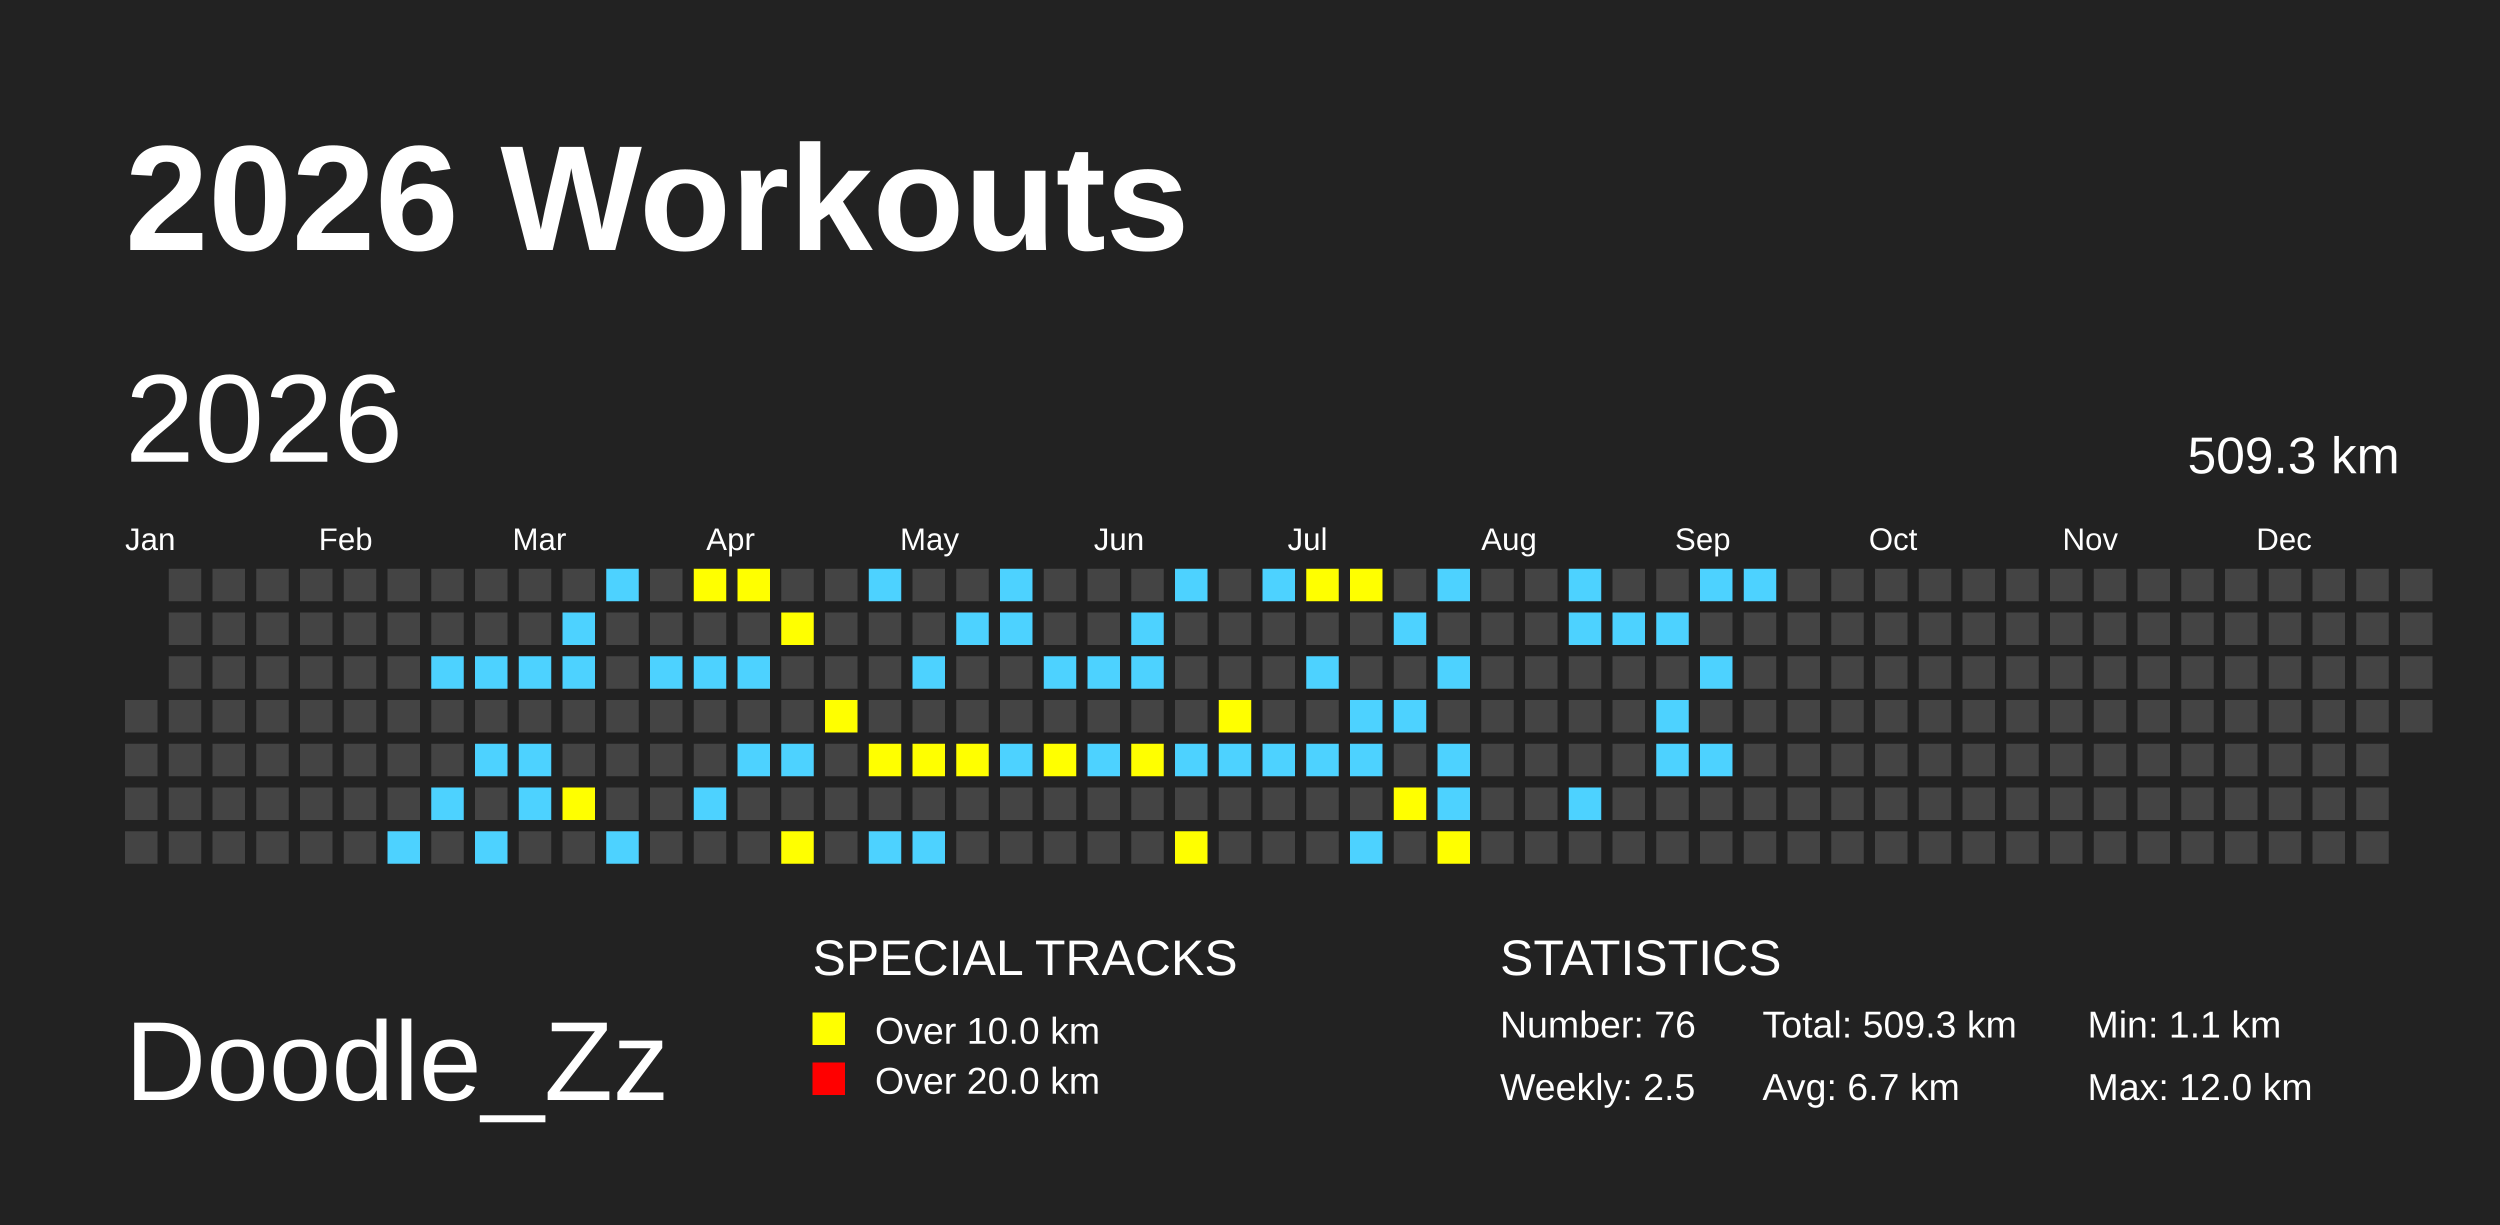
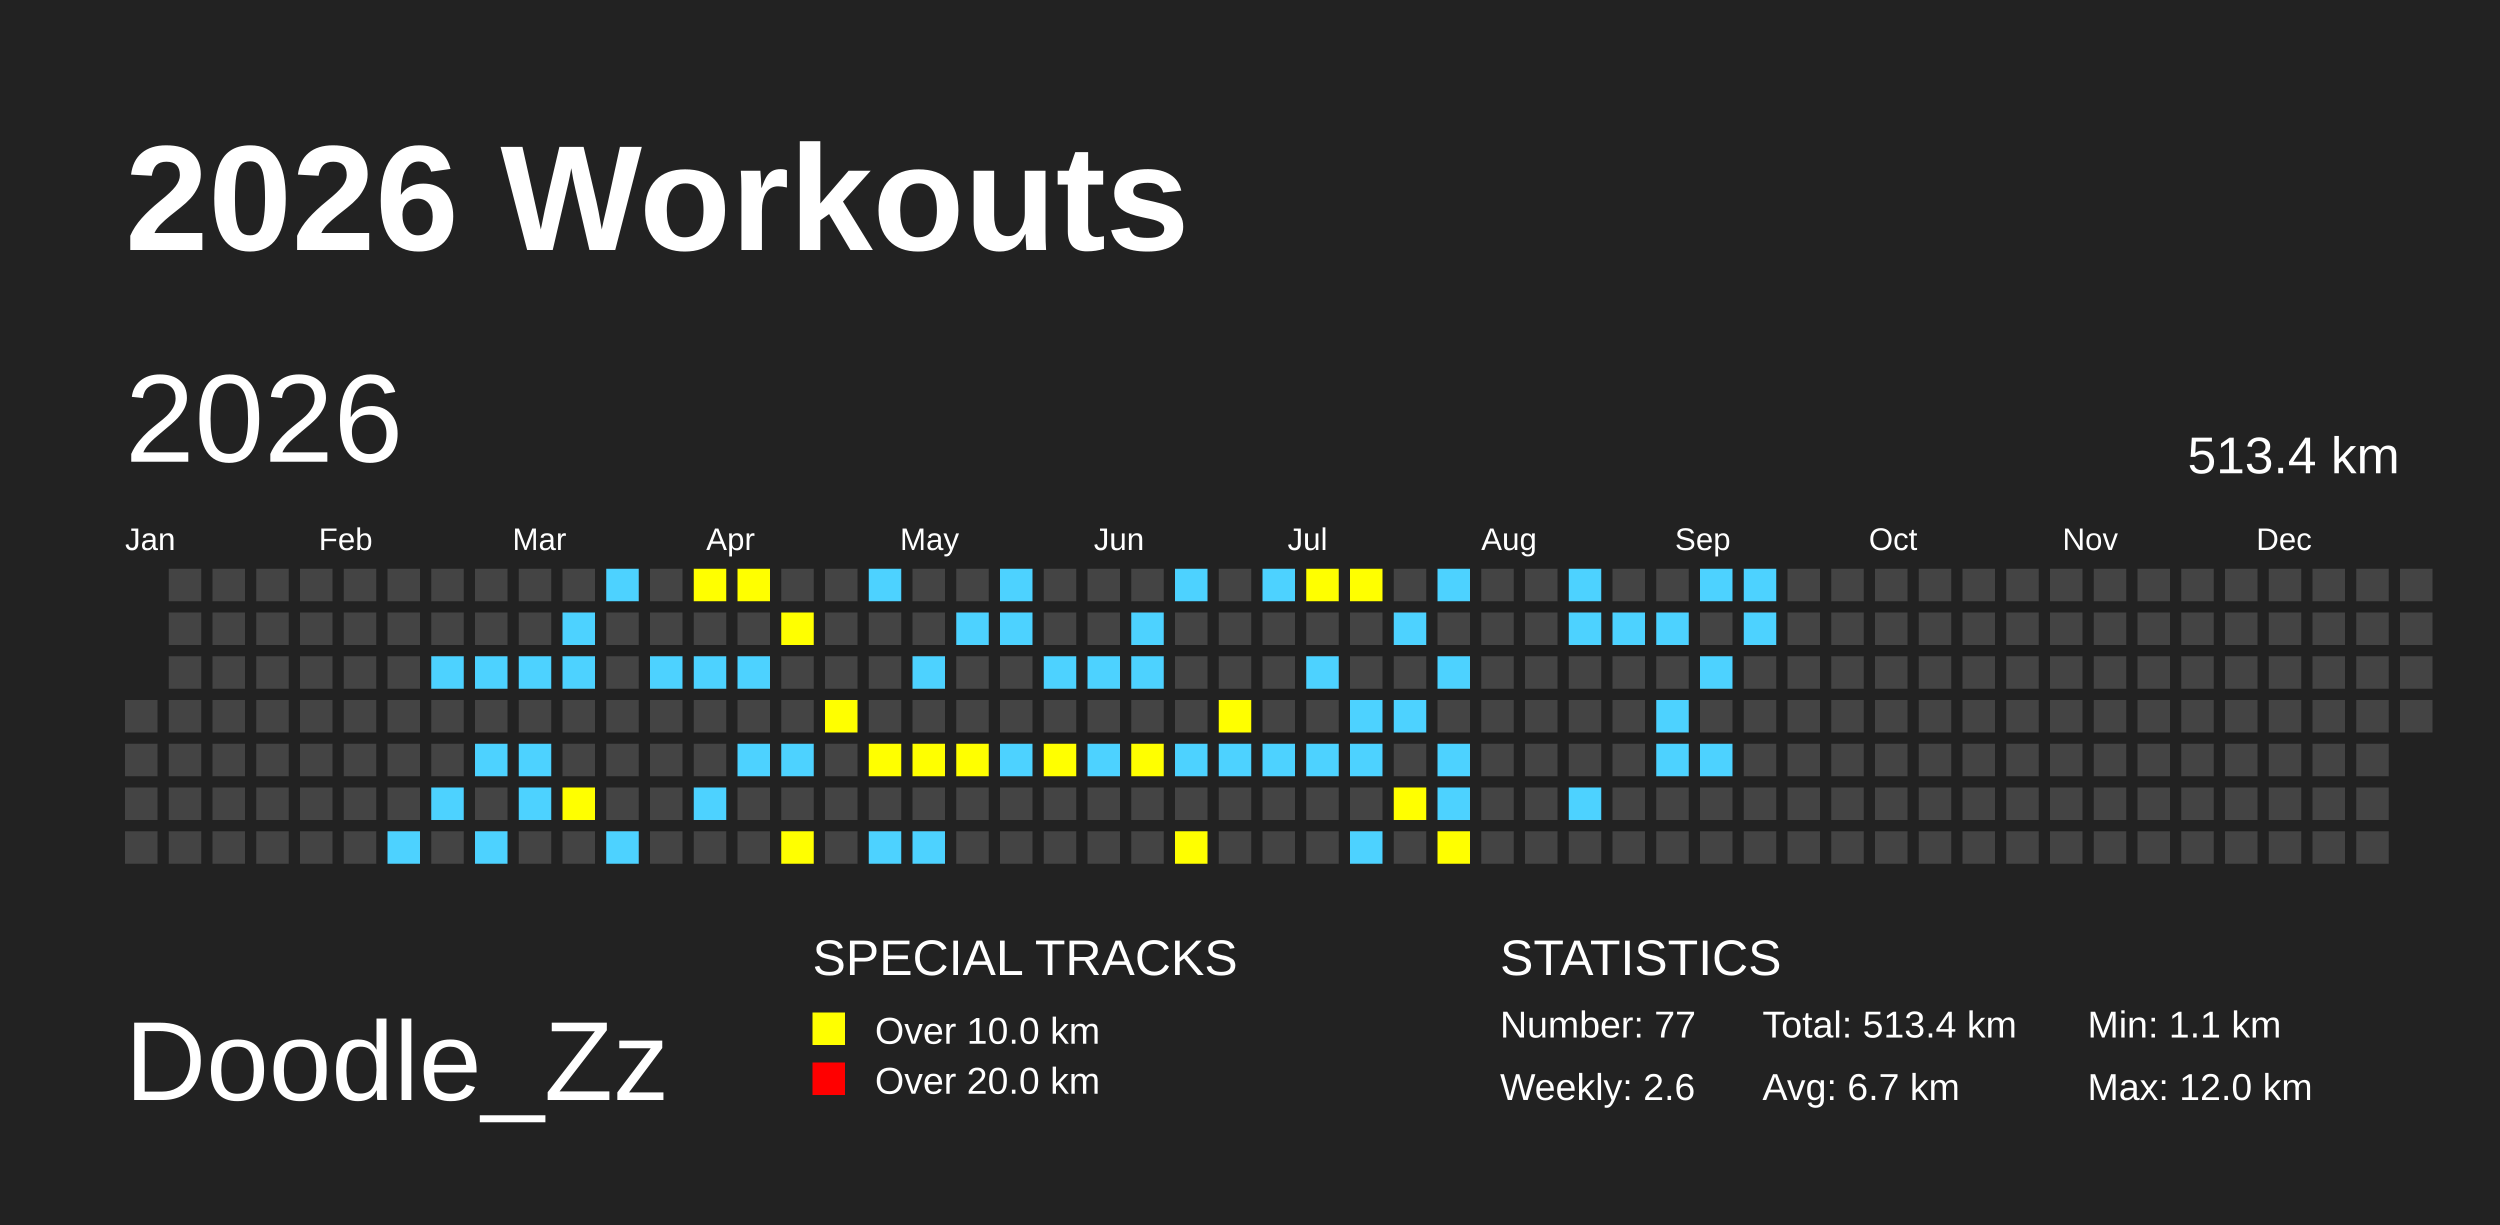
<svg xmlns="http://www.w3.org/2000/svg" baseProfile="full" height="98mm" version="1.1" viewBox="0,0,200,98" width="200mm">
  <defs>
    <pattern height="2" id="indoor-stripe" patternUnits="userSpaceOnUse" width="2">
      <line stroke="white" stroke-opacity="0.45" stroke-width="0.5" x1="0" x2="2" y1="2" y2="0" />
    </pattern>
  </defs>
  <rect fill="#222222" height="98" width="200" x="0" y="0" />
  <text fill="#FFFFFF" style="font-size:12px; font-family:Arial; font-weight:bold;" x="10" y="20">2026 Workouts</text>
  <text fill="#FFFFFF" style="font-size:9px; font-family:Arial" x="10" y="88">Doodle_Zz</text>
  <text fill="#FFFFFF" style="font-size:4px; font-family:Arial" x="65" y="78">SPECIAL TRACKS</text>
  <rect fill="yellow" height="2.6" width="2.6" x="65" y="81" />
  <text fill="#FFFFFF" style="font-size:3px; font-family:Arial" x="70" y="83.5">Over 10.0 km</text>
  <rect fill="red" height="2.6" width="2.6" x="65" y="85" />
  <text fill="#FFFFFF" style="font-size:3px; font-family:Arial" x="70" y="87.5">Over 20.0 km</text>
  <text fill="#FFFFFF" style="font-size:4px; font-family:Arial" x="120" y="78">STATISTICS</text>
-   <text fill="#FFFFFF" style="font-size:3px; font-family:Arial" x="120" y="83">Number: 76</text>
-   <text fill="#FFFFFF" style="font-size:3px; font-family:Arial" x="120" y="88">Weekly: 2.5</text>
-   <text fill="#FFFFFF" style="font-size:3px; font-family:Arial" x="141" y="83">Total: 509.3 km</text>
+   <text fill="#FFFFFF" style="font-size:3px; font-family:Arial" x="120" y="83">Number: 77</text>
+   <text fill="#FFFFFF" style="font-size:3px; font-family:Arial" x="120" y="88">Weekly: 2.6</text>
+   <text fill="#FFFFFF" style="font-size:3px; font-family:Arial" x="141" y="83">Total: 513.4 km</text>
  <text fill="#FFFFFF" style="font-size:3px; font-family:Arial" x="141" y="88">Avg: 6.7 km</text>
  <text fill="#FFFFFF" style="font-size:3px; font-family:Arial" x="167" y="83">Min: 1.1 km</text>
  <text fill="#FFFFFF" style="font-size:3px; font-family:Arial" x="167" y="88">Max: 12.0 km</text>
  <text dominant-baseline="hanging" fill="#FFFFFF" style="font-size:10.0px; font-family:Arial;" x="10" y="30">2026</text>
-   <text dominant-baseline="hanging" fill="#FFFFFF" style="font-size:4.125px; font-family:Arial;" x="175" y="35">509.3 km</text>
+   <text dominant-baseline="hanging" fill="#FFFFFF" style="font-size:4.125px; font-family:Arial;" x="175" y="35">513.4 km</text>
  <text fill="#FFFFFF" style="font-size:2.5px; font-family:Arial" x="10.0" y="44">Jan</text>
  <text fill="#FFFFFF" style="font-size:2.5px; font-family:Arial" x="25.5" y="44">Feb</text>
  <text fill="#FFFFFF" style="font-size:2.5px; font-family:Arial" x="41.0" y="44">Mar</text>
  <text fill="#FFFFFF" style="font-size:2.5px; font-family:Arial" x="56.5" y="44">Apr</text>
  <text fill="#FFFFFF" style="font-size:2.5px; font-family:Arial" x="72.0" y="44">May</text>
  <text fill="#FFFFFF" style="font-size:2.5px; font-family:Arial" x="87.5" y="44">Jun</text>
  <text fill="#FFFFFF" style="font-size:2.5px; font-family:Arial" x="103.0" y="44">Jul</text>
  <text fill="#FFFFFF" style="font-size:2.5px; font-family:Arial" x="118.5" y="44">Aug</text>
  <text fill="#FFFFFF" style="font-size:2.5px; font-family:Arial" x="134.0" y="44">Sep</text>
  <text fill="#FFFFFF" style="font-size:2.5px; font-family:Arial" x="149.5" y="44">Oct</text>
  <text fill="#FFFFFF" style="font-size:2.5px; font-family:Arial" x="165.0" y="44">Nov</text>
  <text fill="#FFFFFF" style="font-size:2.5px; font-family:Arial" x="180.5" y="44">Dec</text>
  <rect fill="#444444" height="2.6" width="2.6" x="10.0" y="56.0" />
  <rect fill="#444444" height="2.6" width="2.6" x="10.0" y="59.5" />
  <rect fill="#444444" height="2.6" width="2.6" x="10.0" y="63.0" />
  <rect fill="#444444" height="2.6" width="2.6" x="10.0" y="66.5" />
  <rect fill="#444444" height="2.6" width="2.6" x="13.5" y="45.5" />
  <rect fill="#444444" height="2.6" width="2.6" x="13.5" y="49.0" />
  <rect fill="#444444" height="2.6" width="2.6" x="13.5" y="52.5" />
  <rect fill="#444444" height="2.6" width="2.6" x="13.5" y="56.0" />
  <rect fill="#444444" height="2.6" width="2.6" x="13.5" y="59.5" />
  <rect fill="#444444" height="2.6" width="2.6" x="13.5" y="63.0" />
  <rect fill="#444444" height="2.6" width="2.6" x="13.5" y="66.5" />
  <rect fill="#444444" height="2.6" width="2.6" x="17.0" y="45.5" />
  <rect fill="#444444" height="2.6" width="2.6" x="17.0" y="49.0" />
  <rect fill="#444444" height="2.6" width="2.6" x="17.0" y="52.5" />
  <rect fill="#444444" height="2.6" width="2.6" x="17.0" y="56.0" />
  <rect fill="#444444" height="2.6" width="2.6" x="17.0" y="59.5" />
  <rect fill="#444444" height="2.6" width="2.6" x="17.0" y="63.0" />
  <rect fill="#444444" height="2.6" width="2.6" x="17.0" y="66.5" />
  <rect fill="#444444" height="2.6" width="2.6" x="20.5" y="45.5" />
  <rect fill="#444444" height="2.6" width="2.6" x="20.5" y="49.0" />
  <rect fill="#444444" height="2.6" width="2.6" x="20.5" y="52.5" />
  <rect fill="#444444" height="2.6" width="2.6" x="20.5" y="56.0" />
  <rect fill="#444444" height="2.6" width="2.6" x="20.5" y="59.5" />
  <rect fill="#444444" height="2.6" width="2.6" x="20.5" y="63.0" />
  <rect fill="#444444" height="2.6" width="2.6" x="20.5" y="66.5" />
  <rect fill="#444444" height="2.6" width="2.6" x="24.0" y="45.5" />
  <rect fill="#444444" height="2.6" width="2.6" x="24.0" y="49.0" />
  <rect fill="#444444" height="2.6" width="2.6" x="24.0" y="52.5" />
  <rect fill="#444444" height="2.6" width="2.6" x="24.0" y="56.0" />
  <rect fill="#444444" height="2.6" width="2.6" x="24.0" y="59.5" />
  <rect fill="#444444" height="2.6" width="2.6" x="24.0" y="63.0" />
  <rect fill="#444444" height="2.6" width="2.6" x="24.0" y="66.5" />
  <rect fill="#444444" height="2.6" width="2.6" x="27.5" y="45.5" />
  <rect fill="#444444" height="2.6" width="2.6" x="27.5" y="49.0" />
  <rect fill="#444444" height="2.6" width="2.6" x="27.5" y="52.5" />
  <rect fill="#444444" height="2.6" width="2.6" x="27.5" y="56.0" />
  <rect fill="#444444" height="2.6" width="2.6" x="27.5" y="59.5" />
  <rect fill="#444444" height="2.6" width="2.6" x="27.5" y="63.0" />
  <rect fill="#444444" height="2.6" width="2.6" x="27.5" y="66.5" />
  <rect fill="#444444" height="2.6" width="2.6" x="31.0" y="45.5" />
  <rect fill="#444444" height="2.6" width="2.6" x="31.0" y="49.0" />
  <rect fill="#444444" height="2.6" width="2.6" x="31.0" y="52.5" />
  <rect fill="#444444" height="2.6" width="2.6" x="31.0" y="56.0" />
  <rect fill="#444444" height="2.6" width="2.6" x="31.0" y="59.5" />
  <rect fill="#444444" height="2.6" width="2.6" x="31.0" y="63.0" />
  <rect fill="#4DD2FF" height="2.6" width="2.6" x="31.0" y="66.5" />
  <rect fill="#444444" height="2.6" width="2.6" x="34.5" y="45.5" />
  <rect fill="#444444" height="2.6" width="2.6" x="34.5" y="49.0" />
  <rect fill="#4DD2FF" height="2.6" width="2.6" x="34.5" y="52.5" />
  <rect fill="#444444" height="2.6" width="2.6" x="34.5" y="56.0" />
  <rect fill="#444444" height="2.6" width="2.6" x="34.5" y="59.5" />
  <rect fill="#4DD2FF" height="2.6" width="2.6" x="34.5" y="63.0" />
  <rect fill="#444444" height="2.6" width="2.6" x="34.5" y="66.5" />
  <rect fill="#444444" height="2.6" width="2.6" x="38.0" y="45.5" />
  <rect fill="#444444" height="2.6" width="2.6" x="38.0" y="49.0" />
  <rect fill="#4DD2FF" height="2.6" width="2.6" x="38.0" y="52.5" />
  <rect fill="#444444" height="2.6" width="2.6" x="38.0" y="56.0" />
  <rect fill="#4DD2FF" height="2.6" width="2.6" x="38.0" y="59.5" />
  <rect fill="#444444" height="2.6" width="2.6" x="38.0" y="63.0" />
  <rect fill="#4DD2FF" height="2.6" width="2.6" x="38.0" y="66.5" />
  <rect fill="#444444" height="2.6" width="2.6" x="41.5" y="45.5" />
  <rect fill="#444444" height="2.6" width="2.6" x="41.5" y="49.0" />
  <rect fill="#4DD2FF" height="2.6" width="2.6" x="41.5" y="52.5" />
  <rect fill="#444444" height="2.6" width="2.6" x="41.5" y="56.0" />
  <rect fill="#4DD2FF" height="2.6" width="2.6" x="41.5" y="59.5" />
  <rect fill="#4DD2FF" height="2.6" width="2.6" x="41.5" y="63.0" />
  <rect fill="#444444" height="2.6" width="2.6" x="41.5" y="66.5" />
  <rect fill="#444444" height="2.6" width="2.6" x="45.0" y="45.5" />
  <rect fill="#4DD2FF" height="2.6" width="2.6" x="45.0" y="49.0" />
  <rect fill="#4DD2FF" height="2.6" width="2.6" x="45.0" y="52.5" />
  <rect fill="#444444" height="2.6" width="2.6" x="45.0" y="56.0" />
  <rect fill="#444444" height="2.6" width="2.6" x="45.0" y="59.5" />
  <rect fill="yellow" height="2.6" width="2.6" x="45.0" y="63.0" />
  <rect fill="#444444" height="2.6" width="2.6" x="45.0" y="66.5" />
  <rect fill="#4DD2FF" height="2.6" width="2.6" x="48.5" y="45.5" />
  <rect fill="#444444" height="2.6" width="2.6" x="48.5" y="49.0" />
  <rect fill="#444444" height="2.6" width="2.6" x="48.5" y="52.5" />
  <rect fill="#444444" height="2.6" width="2.6" x="48.5" y="56.0" />
  <rect fill="#444444" height="2.6" width="2.6" x="48.5" y="59.5" />
  <rect fill="#444444" height="2.6" width="2.6" x="48.5" y="63.0" />
  <rect fill="#4DD2FF" height="2.6" width="2.6" x="48.5" y="66.5" />
  <rect fill="#444444" height="2.6" width="2.6" x="52.0" y="45.5" />
  <rect fill="#444444" height="2.6" width="2.6" x="52.0" y="49.0" />
  <rect fill="#4DD2FF" height="2.6" width="2.6" x="52.0" y="52.5" />
  <rect fill="#444444" height="2.6" width="2.6" x="52.0" y="56.0" />
  <rect fill="#444444" height="2.6" width="2.6" x="52.0" y="59.5" />
  <rect fill="#444444" height="2.6" width="2.6" x="52.0" y="63.0" />
  <rect fill="#444444" height="2.6" width="2.6" x="52.0" y="66.5" />
  <rect fill="yellow" height="2.6" width="2.6" x="55.5" y="45.5" />
  <rect fill="#444444" height="2.6" width="2.6" x="55.5" y="49.0" />
  <rect fill="#4DD2FF" height="2.6" width="2.6" x="55.5" y="52.5" />
  <rect fill="#444444" height="2.6" width="2.6" x="55.5" y="56.0" />
  <rect fill="#444444" height="2.6" width="2.6" x="55.5" y="59.5" />
  <rect fill="#4DD2FF" height="2.6" width="2.6" x="55.5" y="63.0" />
  <rect fill="#444444" height="2.6" width="2.6" x="55.5" y="66.5" />
  <rect fill="yellow" height="2.6" width="2.6" x="59.0" y="45.5" />
  <rect fill="#444444" height="2.6" width="2.6" x="59.0" y="49.0" />
  <rect fill="#4DD2FF" height="2.6" width="2.6" x="59.0" y="52.5" />
  <rect fill="#444444" height="2.6" width="2.6" x="59.0" y="56.0" />
  <rect fill="#4DD2FF" height="2.6" width="2.6" x="59.0" y="59.5" />
  <rect fill="#444444" height="2.6" width="2.6" x="59.0" y="63.0" />
  <rect fill="#444444" height="2.6" width="2.6" x="59.0" y="66.5" />
  <rect fill="#444444" height="2.6" width="2.6" x="62.5" y="45.5" />
  <rect fill="yellow" height="2.6" width="2.6" x="62.5" y="49.0" />
  <rect fill="#444444" height="2.6" width="2.6" x="62.5" y="52.5" />
  <rect fill="#444444" height="2.6" width="2.6" x="62.5" y="56.0" />
  <rect fill="#4DD2FF" height="2.6" width="2.6" x="62.5" y="59.5" />
  <rect fill="#444444" height="2.6" width="2.6" x="62.5" y="63.0" />
  <rect fill="yellow" height="2.6" width="2.6" x="62.5" y="66.5" />
  <rect fill="#444444" height="2.6" width="2.6" x="66.0" y="45.5" />
  <rect fill="#444444" height="2.6" width="2.6" x="66.0" y="49.0" />
  <rect fill="#444444" height="2.6" width="2.6" x="66.0" y="52.5" />
  <rect fill="yellow" height="2.6" width="2.6" x="66.0" y="56.0" />
  <rect fill="#444444" height="2.6" width="2.6" x="66.0" y="59.5" />
  <rect fill="#444444" height="2.6" width="2.6" x="66.0" y="63.0" />
  <rect fill="#444444" height="2.6" width="2.6" x="66.0" y="66.5" />
  <rect fill="#4DD2FF" height="2.6" width="2.6" x="69.5" y="45.5" />
  <rect fill="#444444" height="2.6" width="2.6" x="69.5" y="49.0" />
  <rect fill="#444444" height="2.6" width="2.6" x="69.5" y="52.5" />
  <rect fill="#444444" height="2.6" width="2.6" x="69.5" y="56.0" />
  <rect fill="yellow" height="2.6" width="2.6" x="69.5" y="59.5" />
  <rect fill="#444444" height="2.6" width="2.6" x="69.5" y="63.0" />
  <rect fill="#4DD2FF" height="2.6" width="2.6" x="69.5" y="66.5" />
  <rect fill="#444444" height="2.6" width="2.6" x="73.0" y="45.5" />
  <rect fill="#444444" height="2.6" width="2.6" x="73.0" y="49.0" />
  <rect fill="#4DD2FF" height="2.6" width="2.6" x="73.0" y="52.5" />
  <rect fill="#444444" height="2.6" width="2.6" x="73.0" y="56.0" />
  <rect fill="yellow" height="2.6" width="2.6" x="73.0" y="59.5" />
  <rect fill="#444444" height="2.6" width="2.6" x="73.0" y="63.0" />
  <rect fill="#4DD2FF" height="2.6" width="2.6" x="73.0" y="66.5" />
  <rect fill="#444444" height="2.6" width="2.6" x="76.5" y="45.5" />
  <rect fill="#4DD2FF" height="2.6" width="2.6" x="76.5" y="49.0" />
  <rect fill="#444444" height="2.6" width="2.6" x="76.5" y="52.5" />
  <rect fill="#444444" height="2.6" width="2.6" x="76.5" y="56.0" />
  <rect fill="yellow" height="2.6" width="2.6" x="76.5" y="59.5" />
  <rect fill="#444444" height="2.6" width="2.6" x="76.5" y="63.0" />
  <rect fill="#444444" height="2.6" width="2.6" x="76.5" y="66.5" />
  <rect fill="#4DD2FF" height="2.6" width="2.6" x="80.0" y="45.5" />
  <rect fill="#4DD2FF" height="2.6" width="2.6" x="80.0" y="49.0" />
  <rect fill="#444444" height="2.6" width="2.6" x="80.0" y="52.5" />
  <rect fill="#444444" height="2.6" width="2.6" x="80.0" y="56.0" />
  <rect fill="#4DD2FF" height="2.6" width="2.6" x="80.0" y="59.5" />
  <rect fill="#444444" height="2.6" width="2.6" x="80.0" y="63.0" />
  <rect fill="#444444" height="2.6" width="2.6" x="80.0" y="66.5" />
  <rect fill="#444444" height="2.6" width="2.6" x="83.5" y="45.5" />
  <rect fill="#444444" height="2.6" width="2.6" x="83.5" y="49.0" />
  <rect fill="#4DD2FF" height="2.6" width="2.6" x="83.5" y="52.5" />
  <rect fill="#444444" height="2.6" width="2.6" x="83.5" y="56.0" />
  <rect fill="yellow" height="2.6" width="2.6" x="83.5" y="59.5" />
  <rect fill="#444444" height="2.6" width="2.6" x="83.5" y="63.0" />
  <rect fill="#444444" height="2.6" width="2.6" x="83.5" y="66.5" />
  <rect fill="#444444" height="2.6" width="2.6" x="87.0" y="45.5" />
  <rect fill="#444444" height="2.6" width="2.6" x="87.0" y="49.0" />
  <rect fill="#4DD2FF" height="2.6" width="2.6" x="87.0" y="52.5" />
  <rect fill="#444444" height="2.6" width="2.6" x="87.0" y="56.0" />
  <rect fill="#4DD2FF" height="2.6" width="2.6" x="87.0" y="59.5" />
  <rect fill="#444444" height="2.6" width="2.6" x="87.0" y="63.0" />
  <rect fill="#444444" height="2.6" width="2.6" x="87.0" y="66.5" />
  <rect fill="#444444" height="2.6" width="2.6" x="90.5" y="45.5" />
  <rect fill="#4DD2FF" height="2.6" width="2.6" x="90.5" y="49.0" />
  <rect fill="#4DD2FF" height="2.6" width="2.6" x="90.5" y="52.5" />
  <rect fill="#444444" height="2.6" width="2.6" x="90.5" y="56.0" />
  <rect fill="yellow" height="2.6" width="2.6" x="90.5" y="59.5" />
  <rect fill="#444444" height="2.6" width="2.6" x="90.5" y="63.0" />
  <rect fill="#444444" height="2.6" width="2.6" x="90.5" y="66.5" />
  <rect fill="#4DD2FF" height="2.6" width="2.6" x="94.0" y="45.5" />
  <rect fill="#444444" height="2.6" width="2.6" x="94.0" y="49.0" />
  <rect fill="#444444" height="2.6" width="2.6" x="94.0" y="52.5" />
  <rect fill="#444444" height="2.6" width="2.6" x="94.0" y="56.0" />
  <rect fill="#4DD2FF" height="2.6" width="2.6" x="94.0" y="59.5" />
  <rect fill="#444444" height="2.6" width="2.6" x="94.0" y="63.0" />
  <rect fill="yellow" height="2.6" width="2.6" x="94.0" y="66.5" />
  <rect fill="#444444" height="2.6" width="2.6" x="97.5" y="45.5" />
  <rect fill="#444444" height="2.6" width="2.6" x="97.5" y="49.0" />
  <rect fill="#444444" height="2.6" width="2.6" x="97.5" y="52.5" />
  <rect fill="yellow" height="2.6" width="2.6" x="97.5" y="56.0" />
  <rect fill="#4DD2FF" height="2.6" width="2.6" x="97.5" y="59.5" />
  <rect fill="#444444" height="2.6" width="2.6" x="97.5" y="63.0" />
  <rect fill="#444444" height="2.6" width="2.6" x="97.5" y="66.5" />
  <rect fill="#4DD2FF" height="2.6" width="2.6" x="101.0" y="45.5" />
  <rect fill="#444444" height="2.6" width="2.6" x="101.0" y="49.0" />
  <rect fill="#444444" height="2.6" width="2.6" x="101.0" y="52.5" />
  <rect fill="#444444" height="2.6" width="2.6" x="101.0" y="56.0" />
  <rect fill="#4DD2FF" height="2.6" width="2.6" x="101.0" y="59.5" />
  <rect fill="#444444" height="2.6" width="2.6" x="101.0" y="63.0" />
  <rect fill="#444444" height="2.6" width="2.6" x="101.0" y="66.5" />
  <rect fill="yellow" height="2.6" width="2.6" x="104.5" y="45.5" />
  <rect fill="#444444" height="2.6" width="2.6" x="104.5" y="49.0" />
  <rect fill="#4DD2FF" height="2.6" width="2.6" x="104.5" y="52.5" />
  <rect fill="#444444" height="2.6" width="2.6" x="104.5" y="56.0" />
  <rect fill="#4DD2FF" height="2.6" width="2.6" x="104.5" y="59.5" />
  <rect fill="#444444" height="2.6" width="2.6" x="104.5" y="63.0" />
  <rect fill="#444444" height="2.6" width="2.6" x="104.5" y="66.5" />
  <rect fill="yellow" height="2.6" width="2.6" x="108.0" y="45.5" />
  <rect fill="#444444" height="2.6" width="2.6" x="108.0" y="49.0" />
  <rect fill="#444444" height="2.6" width="2.6" x="108.0" y="52.5" />
  <rect fill="#4DD2FF" height="2.6" width="2.6" x="108.0" y="56.0" />
  <rect fill="#4DD2FF" height="2.6" width="2.6" x="108.0" y="59.5" />
  <rect fill="#444444" height="2.6" width="2.6" x="108.0" y="63.0" />
  <rect fill="#4DD2FF" height="2.6" width="2.6" x="108.0" y="66.5" />
  <rect fill="#444444" height="2.6" width="2.6" x="111.5" y="45.5" />
  <rect fill="#4DD2FF" height="2.6" width="2.6" x="111.5" y="49.0" />
  <rect fill="#444444" height="2.6" width="2.6" x="111.5" y="52.5" />
  <rect fill="#4DD2FF" height="2.6" width="2.6" x="111.5" y="56.0" />
  <rect fill="#444444" height="2.6" width="2.6" x="111.5" y="59.5" />
  <rect fill="yellow" height="2.6" width="2.6" x="111.5" y="63.0" />
  <rect fill="#444444" height="2.6" width="2.6" x="111.5" y="66.5" />
  <rect fill="#4DD2FF" height="2.6" width="2.6" x="115.0" y="45.5" />
  <rect fill="#444444" height="2.6" width="2.6" x="115.0" y="49.0" />
  <rect fill="#4DD2FF" height="2.6" width="2.6" x="115.0" y="52.5" />
  <rect fill="#444444" height="2.6" width="2.6" x="115.0" y="56.0" />
  <rect fill="#4DD2FF" height="2.6" width="2.6" x="115.0" y="59.5" />
  <rect fill="#4DD2FF" height="2.6" width="2.6" x="115.0" y="63.0" />
  <rect fill="yellow" height="2.6" width="2.6" x="115.0" y="66.5" />
  <rect fill="#444444" height="2.6" width="2.6" x="118.5" y="45.5" />
  <rect fill="#444444" height="2.6" width="2.6" x="118.5" y="49.0" />
  <rect fill="#444444" height="2.6" width="2.6" x="118.5" y="52.5" />
  <rect fill="#444444" height="2.6" width="2.6" x="118.5" y="56.0" />
  <rect fill="#444444" height="2.6" width="2.6" x="118.5" y="59.5" />
  <rect fill="#444444" height="2.6" width="2.6" x="118.5" y="63.0" />
  <rect fill="#444444" height="2.6" width="2.6" x="118.5" y="66.5" />
  <rect fill="#444444" height="2.6" width="2.6" x="122.0" y="45.5" />
  <rect fill="#444444" height="2.6" width="2.6" x="122.0" y="49.0" />
  <rect fill="#444444" height="2.6" width="2.6" x="122.0" y="52.5" />
  <rect fill="#444444" height="2.6" width="2.6" x="122.0" y="56.0" />
  <rect fill="#444444" height="2.6" width="2.6" x="122.0" y="59.5" />
  <rect fill="#444444" height="2.6" width="2.6" x="122.0" y="63.0" />
  <rect fill="#444444" height="2.6" width="2.6" x="122.0" y="66.5" />
  <rect fill="#4DD2FF" height="2.6" width="2.6" x="125.5" y="45.5" />
  <rect fill="#4DD2FF" height="2.6" width="2.6" x="125.5" y="49.0" />
  <rect fill="#444444" height="2.6" width="2.6" x="125.5" y="52.5" />
  <rect fill="#444444" height="2.6" width="2.6" x="125.5" y="56.0" />
  <rect fill="#444444" height="2.6" width="2.6" x="125.5" y="59.5" />
  <rect fill="#4DD2FF" height="2.6" width="2.6" x="125.5" y="63.0" />
  <rect fill="#444444" height="2.6" width="2.6" x="125.5" y="66.5" />
  <rect fill="#444444" height="2.6" width="2.6" x="129.0" y="45.5" />
  <rect fill="#4DD2FF" height="2.6" width="2.6" x="129.0" y="49.0" />
  <rect fill="#444444" height="2.6" width="2.6" x="129.0" y="52.5" />
  <rect fill="#444444" height="2.6" width="2.6" x="129.0" y="56.0" />
  <rect fill="#444444" height="2.6" width="2.6" x="129.0" y="59.5" />
  <rect fill="#444444" height="2.6" width="2.6" x="129.0" y="63.0" />
  <rect fill="#444444" height="2.6" width="2.6" x="129.0" y="66.5" />
  <rect fill="#444444" height="2.6" width="2.6" x="132.5" y="45.5" />
  <rect fill="#4DD2FF" height="2.6" width="2.6" x="132.5" y="49.0" />
  <rect fill="#444444" height="2.6" width="2.6" x="132.5" y="52.5" />
  <rect fill="#4DD2FF" height="2.6" width="2.6" x="132.5" y="56.0" />
  <rect fill="#4DD2FF" height="2.6" width="2.6" x="132.5" y="59.5" />
  <rect fill="#444444" height="2.6" width="2.6" x="132.5" y="63.0" />
  <rect fill="#444444" height="2.6" width="2.6" x="132.5" y="66.5" />
  <rect fill="#4DD2FF" height="2.6" width="2.6" x="136.0" y="45.5" />
  <rect fill="#444444" height="2.6" width="2.6" x="136.0" y="49.0" />
  <rect fill="#4DD2FF" height="2.6" width="2.6" x="136.0" y="52.5" />
  <rect fill="#444444" height="2.6" width="2.6" x="136.0" y="56.0" />
  <rect fill="#4DD2FF" height="2.6" width="2.6" x="136.0" y="59.5" />
  <rect fill="#444444" height="2.6" width="2.6" x="136.0" y="63.0" />
  <rect fill="#444444" height="2.6" width="2.6" x="136.0" y="66.5" />
  <rect fill="#4DD2FF" height="2.6" width="2.6" x="139.5" y="45.5" />
-   <rect fill="#444444" height="2.6" width="2.6" x="139.5" y="49.0" />
+   <rect fill="#4DD2FF" height="2.6" width="2.6" x="139.5" y="49.0" />
  <rect fill="#444444" height="2.6" width="2.6" x="139.5" y="52.5" />
  <rect fill="#444444" height="2.6" width="2.6" x="139.5" y="56.0" />
  <rect fill="#444444" height="2.6" width="2.6" x="139.5" y="59.5" />
  <rect fill="#444444" height="2.6" width="2.6" x="139.5" y="63.0" />
  <rect fill="#444444" height="2.6" width="2.6" x="139.5" y="66.5" />
  <rect fill="#444444" height="2.6" width="2.6" x="143.0" y="45.5" />
  <rect fill="#444444" height="2.6" width="2.6" x="143.0" y="49.0" />
  <rect fill="#444444" height="2.6" width="2.6" x="143.0" y="52.5" />
  <rect fill="#444444" height="2.6" width="2.6" x="143.0" y="56.0" />
  <rect fill="#444444" height="2.6" width="2.6" x="143.0" y="59.5" />
  <rect fill="#444444" height="2.6" width="2.6" x="143.0" y="63.0" />
  <rect fill="#444444" height="2.6" width="2.6" x="143.0" y="66.5" />
  <rect fill="#444444" height="2.6" width="2.6" x="146.5" y="45.5" />
  <rect fill="#444444" height="2.6" width="2.6" x="146.5" y="49.0" />
  <rect fill="#444444" height="2.6" width="2.6" x="146.5" y="52.5" />
  <rect fill="#444444" height="2.6" width="2.6" x="146.5" y="56.0" />
  <rect fill="#444444" height="2.6" width="2.6" x="146.5" y="59.5" />
  <rect fill="#444444" height="2.6" width="2.6" x="146.5" y="63.0" />
  <rect fill="#444444" height="2.6" width="2.6" x="146.5" y="66.5" />
  <rect fill="#444444" height="2.6" width="2.6" x="150.0" y="45.5" />
  <rect fill="#444444" height="2.6" width="2.6" x="150.0" y="49.0" />
  <rect fill="#444444" height="2.6" width="2.6" x="150.0" y="52.5" />
  <rect fill="#444444" height="2.6" width="2.6" x="150.0" y="56.0" />
  <rect fill="#444444" height="2.6" width="2.6" x="150.0" y="59.5" />
  <rect fill="#444444" height="2.6" width="2.6" x="150.0" y="63.0" />
  <rect fill="#444444" height="2.6" width="2.6" x="150.0" y="66.5" />
  <rect fill="#444444" height="2.6" width="2.6" x="153.5" y="45.5" />
  <rect fill="#444444" height="2.6" width="2.6" x="153.5" y="49.0" />
  <rect fill="#444444" height="2.6" width="2.6" x="153.5" y="52.5" />
  <rect fill="#444444" height="2.6" width="2.6" x="153.5" y="56.0" />
  <rect fill="#444444" height="2.6" width="2.6" x="153.5" y="59.5" />
  <rect fill="#444444" height="2.6" width="2.6" x="153.5" y="63.0" />
  <rect fill="#444444" height="2.6" width="2.6" x="153.5" y="66.5" />
  <rect fill="#444444" height="2.6" width="2.6" x="157.0" y="45.5" />
  <rect fill="#444444" height="2.6" width="2.6" x="157.0" y="49.0" />
  <rect fill="#444444" height="2.6" width="2.6" x="157.0" y="52.5" />
  <rect fill="#444444" height="2.6" width="2.6" x="157.0" y="56.0" />
  <rect fill="#444444" height="2.6" width="2.6" x="157.0" y="59.5" />
  <rect fill="#444444" height="2.6" width="2.6" x="157.0" y="63.0" />
  <rect fill="#444444" height="2.6" width="2.6" x="157.0" y="66.5" />
  <rect fill="#444444" height="2.6" width="2.6" x="160.5" y="45.5" />
  <rect fill="#444444" height="2.6" width="2.6" x="160.5" y="49.0" />
  <rect fill="#444444" height="2.6" width="2.6" x="160.5" y="52.5" />
  <rect fill="#444444" height="2.6" width="2.6" x="160.5" y="56.0" />
  <rect fill="#444444" height="2.6" width="2.6" x="160.5" y="59.5" />
  <rect fill="#444444" height="2.6" width="2.6" x="160.5" y="63.0" />
  <rect fill="#444444" height="2.6" width="2.6" x="160.5" y="66.5" />
  <rect fill="#444444" height="2.6" width="2.6" x="164.0" y="45.5" />
  <rect fill="#444444" height="2.6" width="2.6" x="164.0" y="49.0" />
  <rect fill="#444444" height="2.6" width="2.6" x="164.0" y="52.5" />
  <rect fill="#444444" height="2.6" width="2.6" x="164.0" y="56.0" />
  <rect fill="#444444" height="2.6" width="2.6" x="164.0" y="59.5" />
  <rect fill="#444444" height="2.6" width="2.6" x="164.0" y="63.0" />
  <rect fill="#444444" height="2.6" width="2.6" x="164.0" y="66.5" />
  <rect fill="#444444" height="2.6" width="2.6" x="167.5" y="45.5" />
  <rect fill="#444444" height="2.6" width="2.6" x="167.5" y="49.0" />
  <rect fill="#444444" height="2.6" width="2.6" x="167.5" y="52.5" />
  <rect fill="#444444" height="2.6" width="2.6" x="167.5" y="56.0" />
  <rect fill="#444444" height="2.6" width="2.6" x="167.5" y="59.5" />
  <rect fill="#444444" height="2.6" width="2.6" x="167.5" y="63.0" />
  <rect fill="#444444" height="2.6" width="2.6" x="167.5" y="66.5" />
  <rect fill="#444444" height="2.6" width="2.6" x="171.0" y="45.5" />
  <rect fill="#444444" height="2.6" width="2.6" x="171.0" y="49.0" />
  <rect fill="#444444" height="2.6" width="2.6" x="171.0" y="52.5" />
  <rect fill="#444444" height="2.6" width="2.6" x="171.0" y="56.0" />
  <rect fill="#444444" height="2.6" width="2.6" x="171.0" y="59.5" />
  <rect fill="#444444" height="2.6" width="2.6" x="171.0" y="63.0" />
  <rect fill="#444444" height="2.6" width="2.6" x="171.0" y="66.5" />
  <rect fill="#444444" height="2.6" width="2.6" x="174.5" y="45.5" />
  <rect fill="#444444" height="2.6" width="2.6" x="174.5" y="49.0" />
  <rect fill="#444444" height="2.6" width="2.6" x="174.5" y="52.5" />
  <rect fill="#444444" height="2.6" width="2.6" x="174.5" y="56.0" />
  <rect fill="#444444" height="2.6" width="2.6" x="174.5" y="59.5" />
  <rect fill="#444444" height="2.6" width="2.6" x="174.5" y="63.0" />
  <rect fill="#444444" height="2.6" width="2.6" x="174.5" y="66.5" />
  <rect fill="#444444" height="2.6" width="2.6" x="178.0" y="45.5" />
  <rect fill="#444444" height="2.6" width="2.6" x="178.0" y="49.0" />
  <rect fill="#444444" height="2.6" width="2.6" x="178.0" y="52.5" />
  <rect fill="#444444" height="2.6" width="2.6" x="178.0" y="56.0" />
  <rect fill="#444444" height="2.6" width="2.6" x="178.0" y="59.5" />
  <rect fill="#444444" height="2.6" width="2.6" x="178.0" y="63.0" />
  <rect fill="#444444" height="2.6" width="2.6" x="178.0" y="66.5" />
  <rect fill="#444444" height="2.6" width="2.6" x="181.5" y="45.5" />
  <rect fill="#444444" height="2.6" width="2.6" x="181.5" y="49.0" />
  <rect fill="#444444" height="2.6" width="2.6" x="181.5" y="52.5" />
  <rect fill="#444444" height="2.6" width="2.6" x="181.5" y="56.0" />
  <rect fill="#444444" height="2.6" width="2.6" x="181.5" y="59.5" />
  <rect fill="#444444" height="2.6" width="2.6" x="181.5" y="63.0" />
  <rect fill="#444444" height="2.6" width="2.6" x="181.5" y="66.5" />
  <rect fill="#444444" height="2.6" width="2.6" x="185.0" y="45.5" />
  <rect fill="#444444" height="2.6" width="2.6" x="185.0" y="49.0" />
  <rect fill="#444444" height="2.6" width="2.6" x="185.0" y="52.5" />
  <rect fill="#444444" height="2.6" width="2.6" x="185.0" y="56.0" />
  <rect fill="#444444" height="2.6" width="2.6" x="185.0" y="59.5" />
  <rect fill="#444444" height="2.6" width="2.6" x="185.0" y="63.0" />
  <rect fill="#444444" height="2.6" width="2.6" x="185.0" y="66.5" />
  <rect fill="#444444" height="2.6" width="2.6" x="188.5" y="45.5" />
  <rect fill="#444444" height="2.6" width="2.6" x="188.5" y="49.0" />
  <rect fill="#444444" height="2.6" width="2.6" x="188.5" y="52.5" />
  <rect fill="#444444" height="2.6" width="2.6" x="188.5" y="56.0" />
  <rect fill="#444444" height="2.6" width="2.6" x="188.5" y="59.5" />
  <rect fill="#444444" height="2.6" width="2.6" x="188.5" y="63.0" />
  <rect fill="#444444" height="2.6" width="2.6" x="188.5" y="66.5" />
  <rect fill="#444444" height="2.6" width="2.6" x="192.0" y="45.5" />
  <rect fill="#444444" height="2.6" width="2.6" x="192.0" y="49.0" />
  <rect fill="#444444" height="2.6" width="2.6" x="192.0" y="52.5" />
  <rect fill="#444444" height="2.6" width="2.6" x="192.0" y="56.0" />
</svg>
